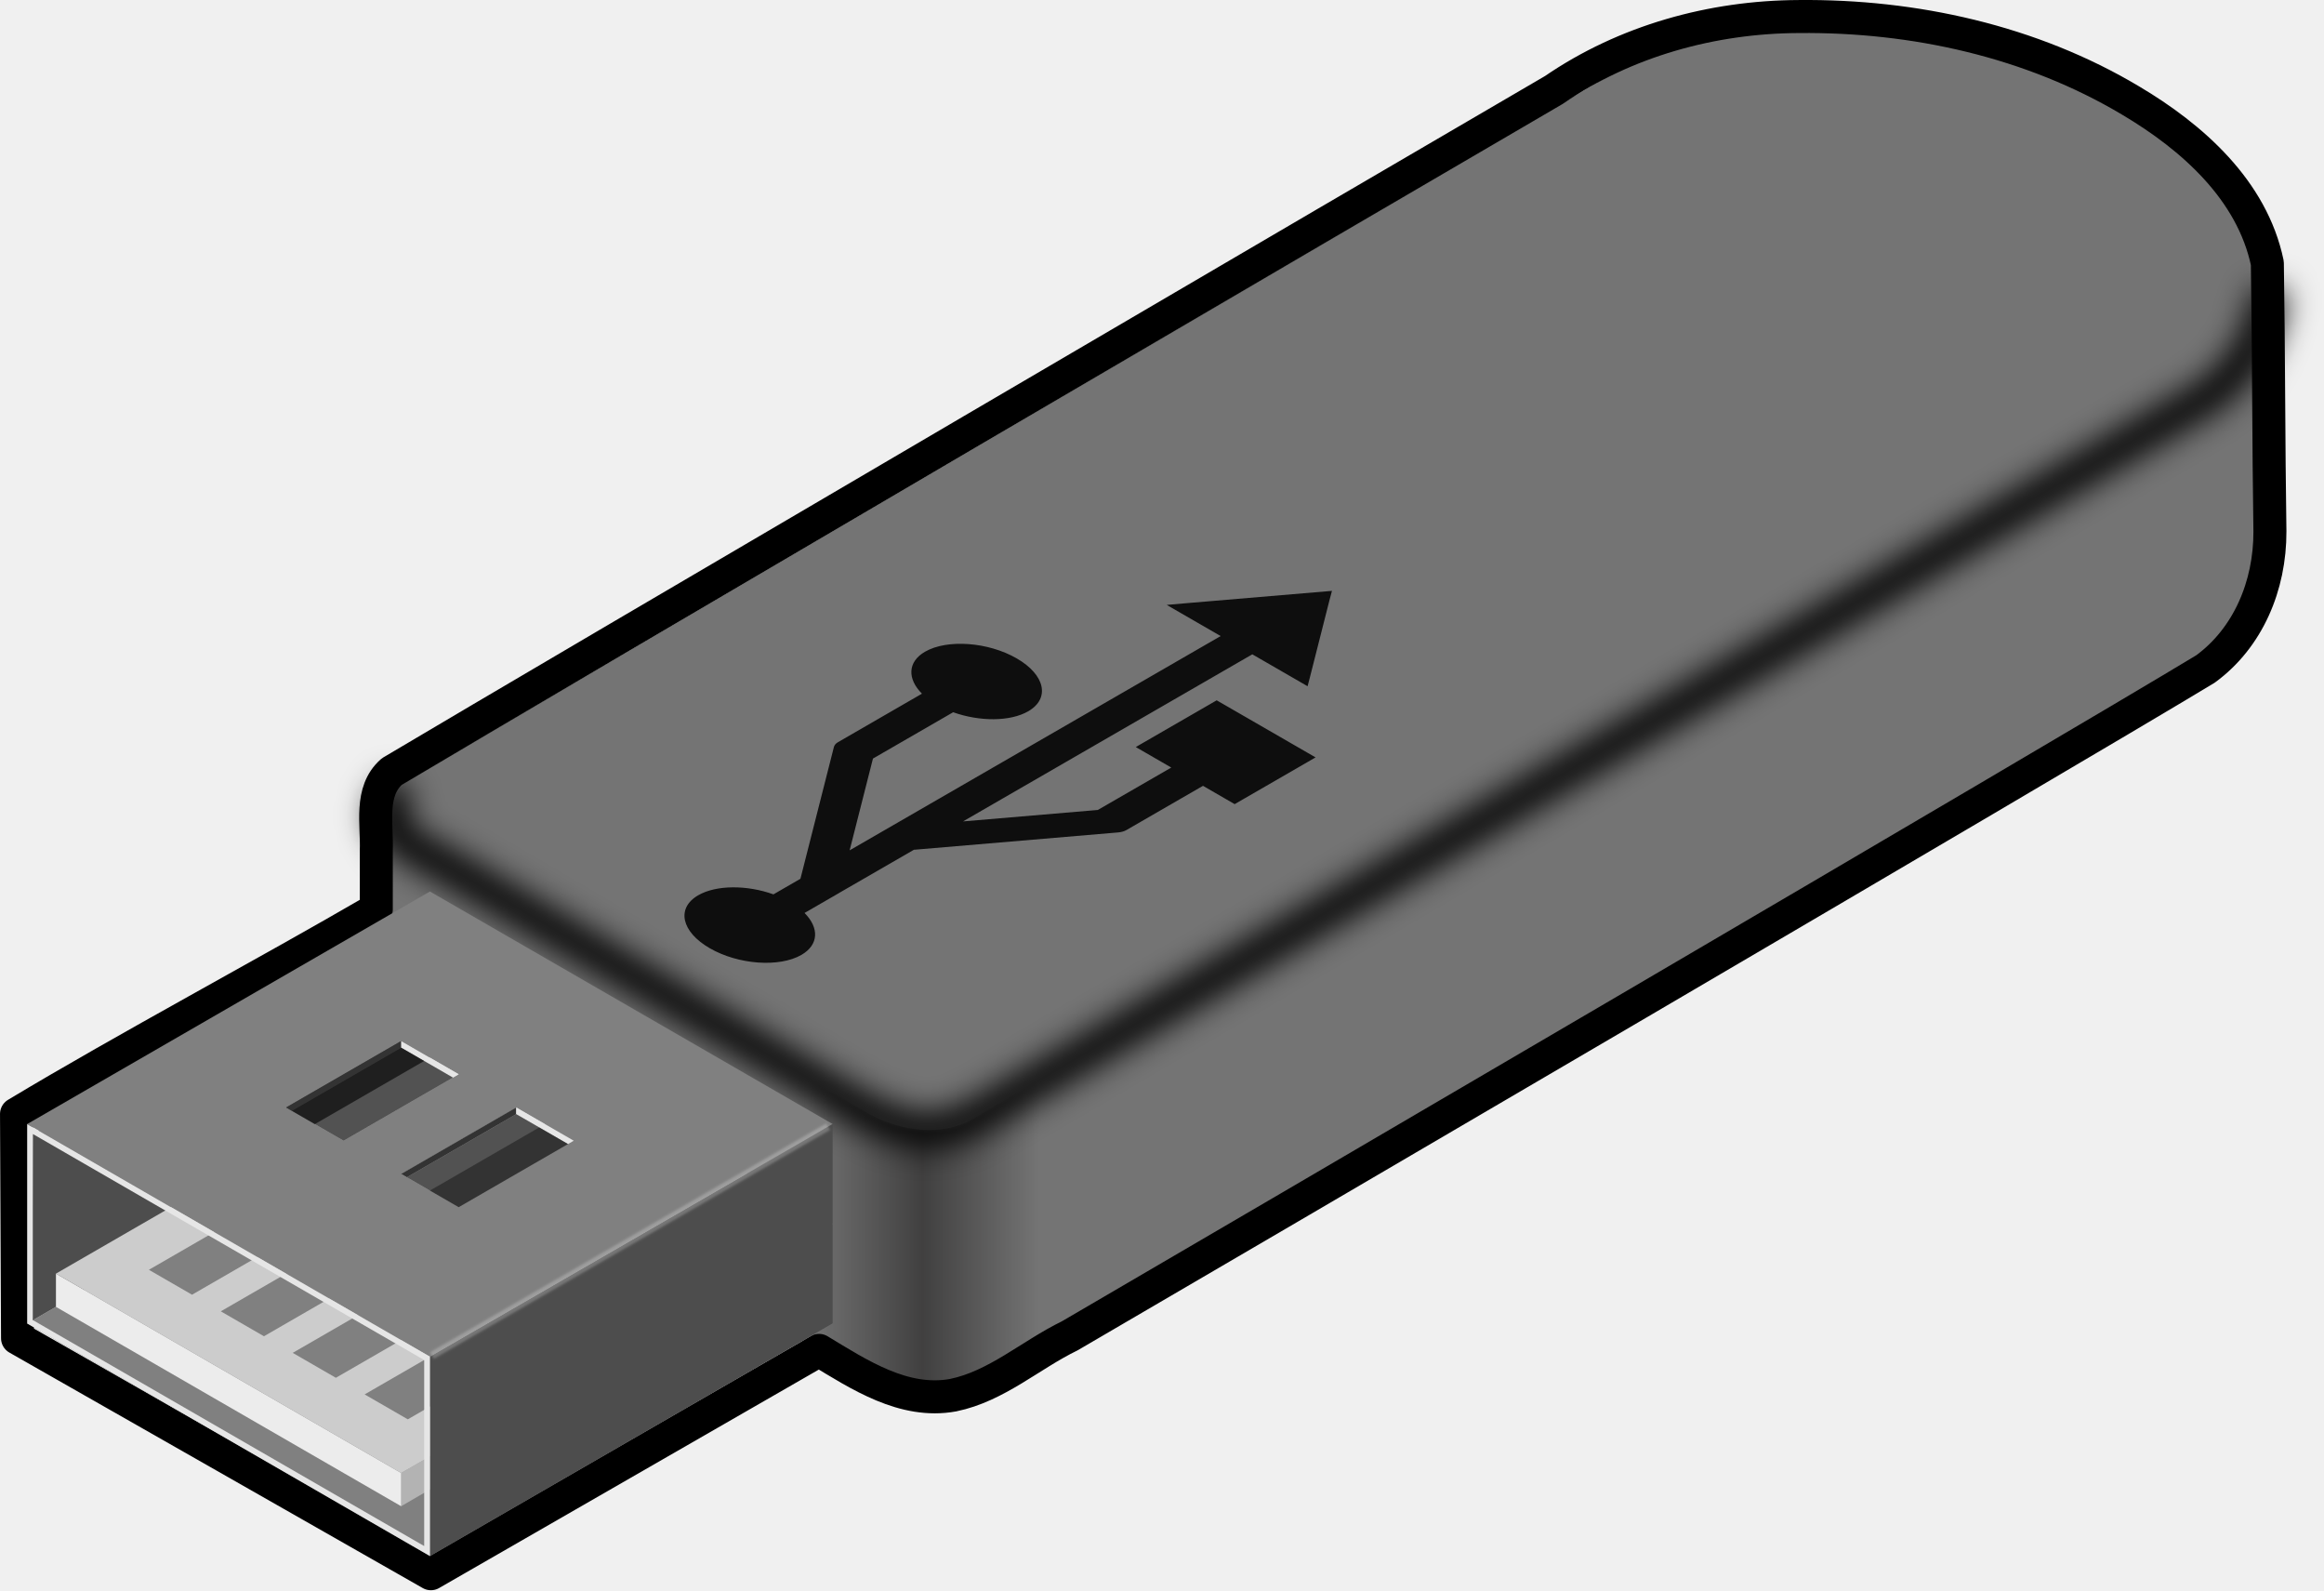
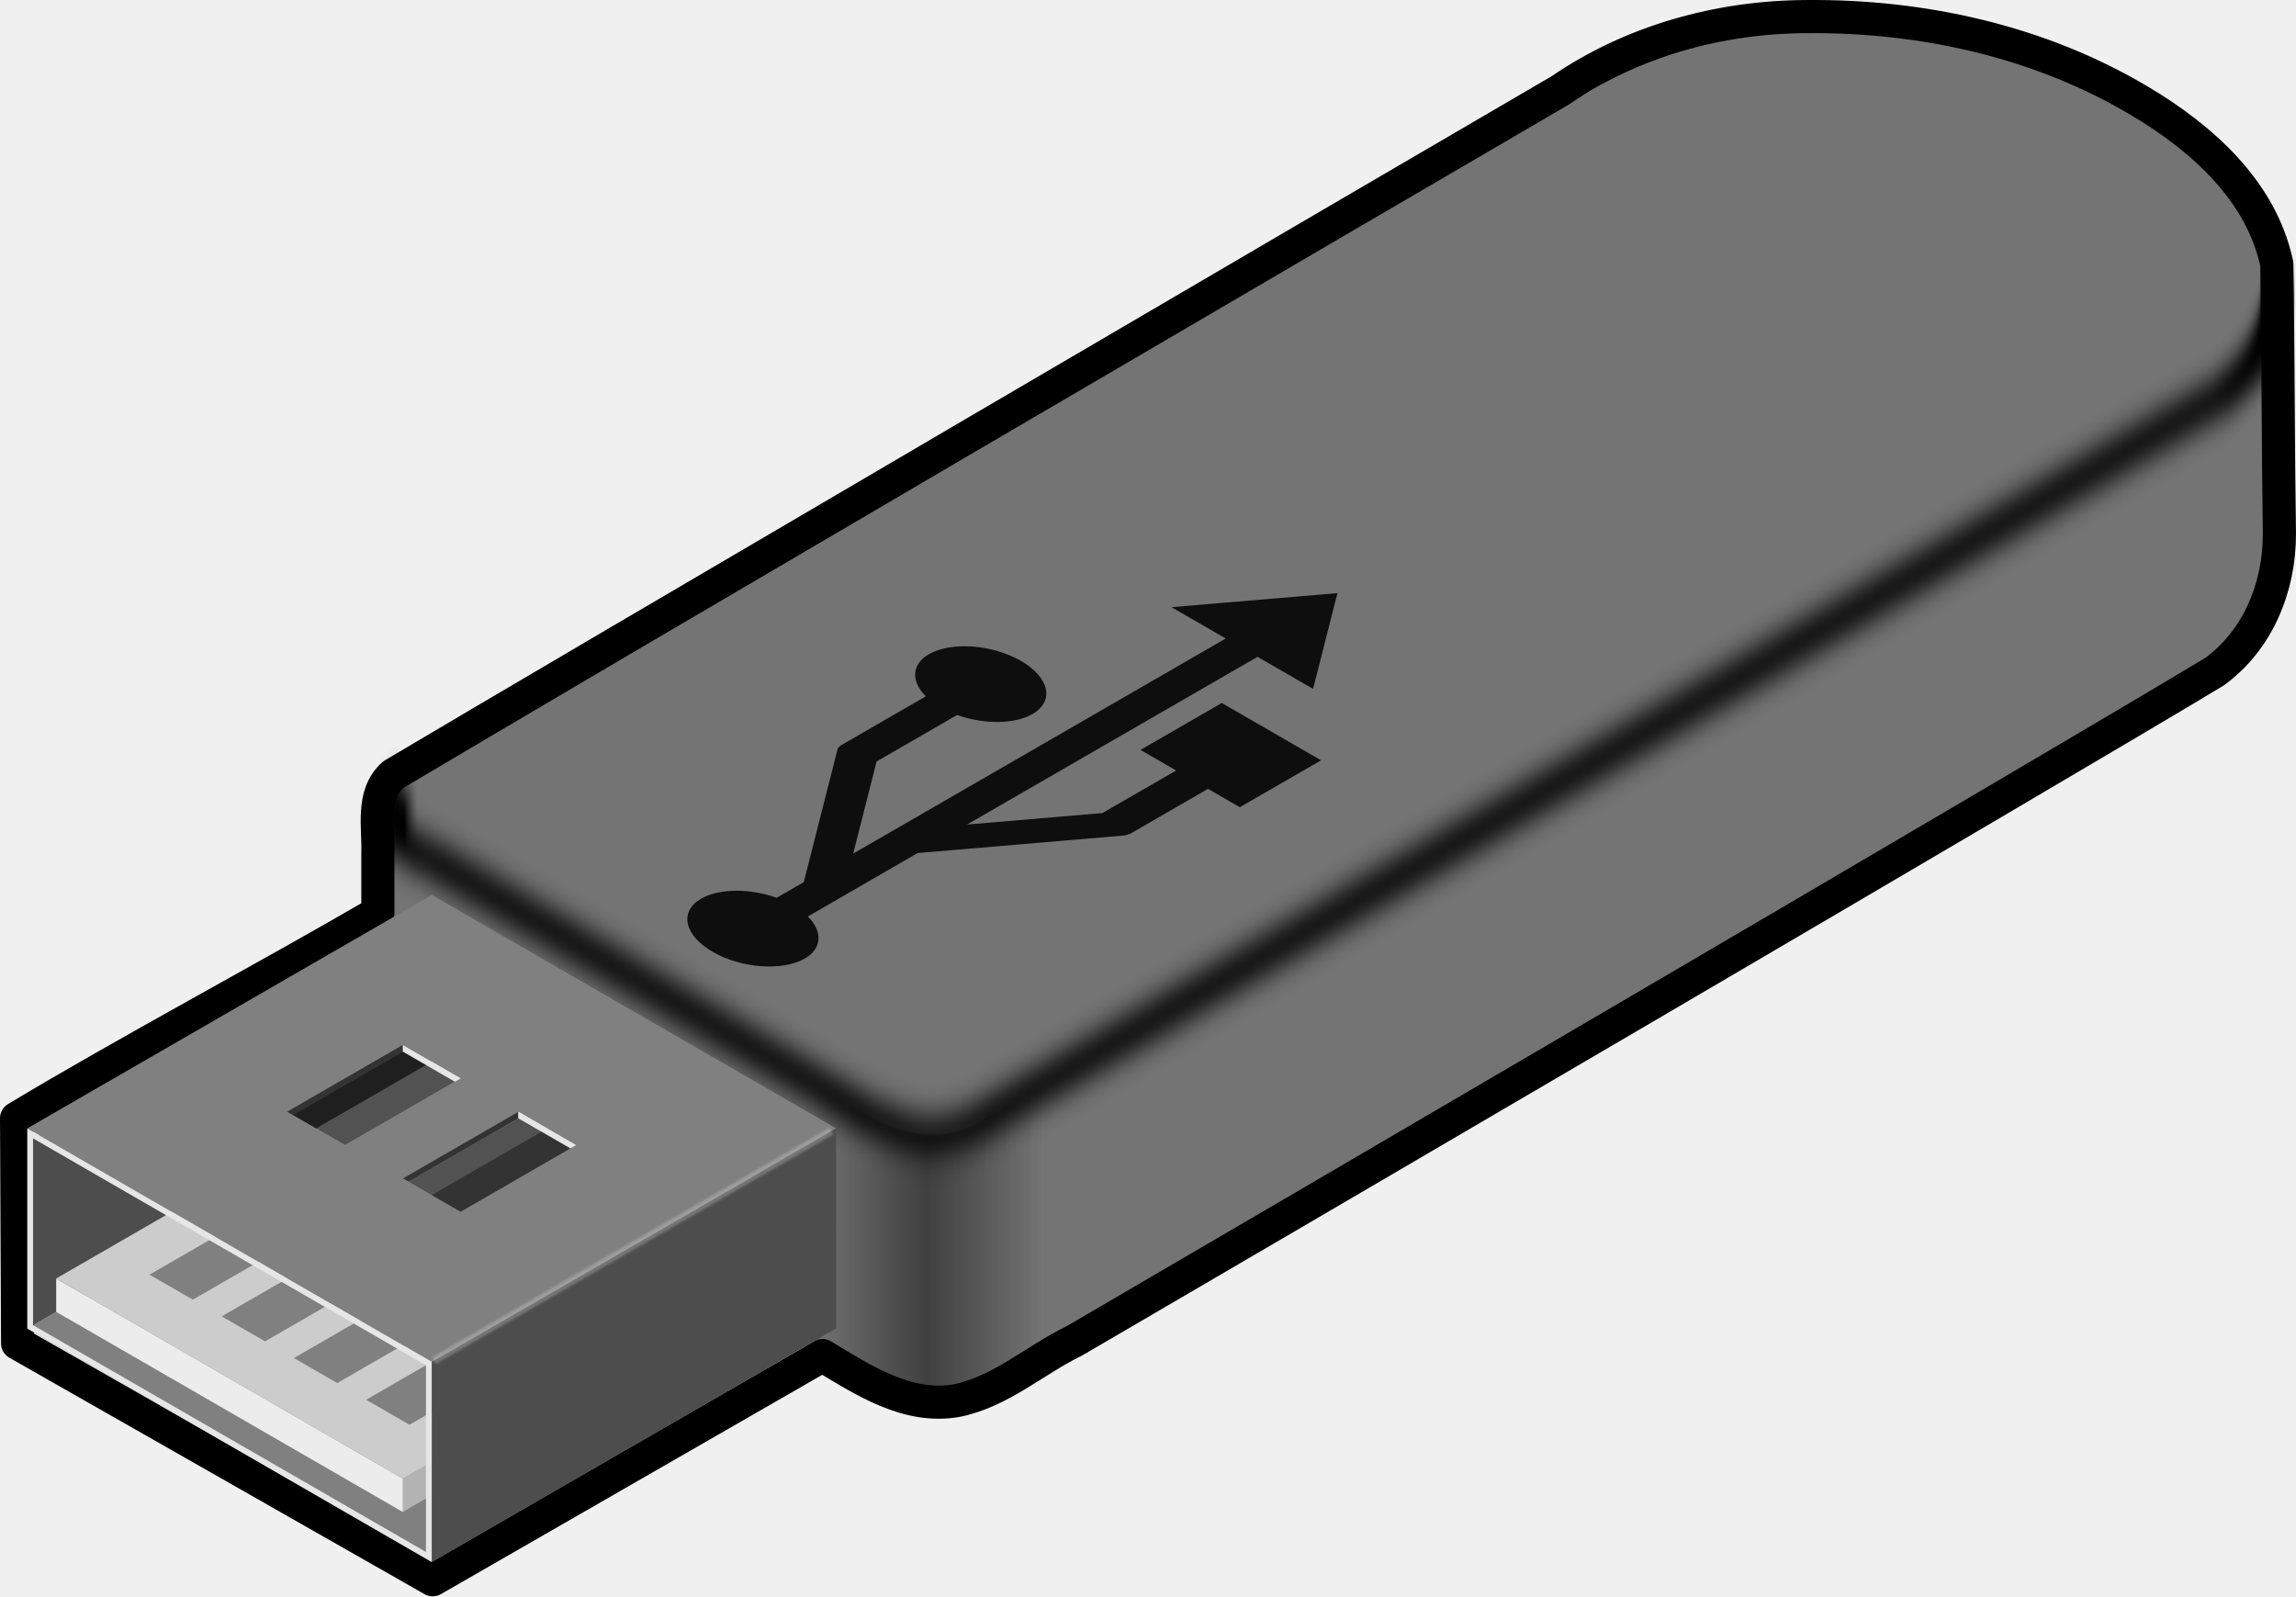
- <svg xmlns="http://www.w3.org/2000/svg" id="svg4451" viewBox="0 0 63.374 43.352" version="1.1" width="63.374" height="43.352">
+ <svg xmlns="http://www.w3.org/2000/svg" id="svg4451" viewBox="0 0 62.35 43.352" version="1.1" width="62.35" height="43.352">
  <defs id="defs4453">
    <linearGradient id="linearGradient5477" y2="781.13" gradientUnits="userSpaceOnUse" x2="368.22" gradientTransform="matrix(0.051129,0,0,0.051129,351.64,507.1)" y1="781.13" x1="245.5">
      <stop id="stop2582-6" style="stop-color:#747474;stop-opacity:1;" offset="0" />
      <stop id="stop2588-1" style="stop-color:#201f1f;stop-opacity:1;" offset="0.5" />
      <stop id="stop2584-38" style="stop-color:#747474;stop-opacity:1;" offset="1" />
    </linearGradient>
    <filter id="filter5446" height="1.031" width="1.043" color-interpolation-filters="sRGB" y="-0.015" x="-0.021">
      <feGaussianBlur id="feGaussianBlur5448" stdDeviation="0.056" />
    </filter>
-     <filter id="filter5398" color-interpolation-filters="sRGB" x="-0.029" y="-0.047" width="1.058" height="1.112">
-       <feGaussianBlur id="feGaussianBlur5400" stdDeviation="8.552" />
+     <filter id="filter5398" color-interpolation-filters="sRGB" x="-0.009" y="-0.047" width="1.018" height="1.112">
+       <feGaussianBlur id="feGaussianBlur5400" stdDeviation="0.001 8.552" />
    </filter>
    <filter id="filter3406-4" color-interpolation-filters="sRGB" x="-0.014" y="-0.031" width="1.029" height="1.062">
      <feGaussianBlur id="feGaussianBlur3408-4" stdDeviation="0.853" />
    </filter>
  </defs>
  <g id="layer1" transform="translate(-342.1637,-513.3142)">
    <path id="path4774" style="fill:#747474;fill-opacity:1;fill-rule:evenodd" d="m 391.7,514.15 c -2.124,0.018 -4.116,0.336 -5.598,1.191 l -33.111,19.426 c -0.332,0.191 -0.497,0.423 -0.502,0.669 l -6e-5,7.249 c -0.004,0.322 0.267,0.668 0.804,0.978 l 12.525,7.232 c 0.949,0.548 2.093,0.618 2.855,0.177 l 33.117,-19.426 c 1.515,-0.875 2.252,-2.052 2.252,-3.309 l 2e-4,-7.295 c -0.026,-1.644 -1.307,-3.419 -3.754,-4.832 -2.513,-1.451 -5.678,-2.085 -8.588,-2.061 z" />
    <path id="path4776" style="opacity:0.609;fill:url(#linearGradient5477);fill-rule:evenodd;filter:url(#filter5446)" d="m 364.2,542.71 v 7.246 c 0.366,0.211 1.622,0.936 1.622,0.936 0.949,0.548 2.093,0.618 2.855,0.177 0,0 1.404,-0.81 1.798,-1.037 v -7.246 c -0.394,0.227 -1.798,1.037 -1.798,1.037 -0.763,0.44 -1.906,0.37 -2.855,-0.177 0,0 -1.256,-0.725 -1.622,-0.936 z" />
    <path id="path4778" style="fill:#747474;fill-opacity:1;fill-rule:evenodd" d="m 353.29,536.42 12.525,7.231 c 0.949,0.548 2.095,0.621 2.855,0.178 l 33.126,-19.318 c 3.504,-2.043 2.844,-5.681 -1.502,-8.19 -4.346,-2.509 -10.675,-2.897 -14.187,-0.868 l -33.12,19.317 c -0.767,0.443 -0.646,1.103 0.303,1.651" />
    <path id="path4780" style="mix-blend-mode:normal;fill:none;stroke:#000000;stroke-width:17.7;stroke-dasharray:none;filter:url(#filter5398)" d="m 1024.8,275.73 c -1.39,24.612 -14.32,42.96 -31.243,56.476 l -655.18,383.07 c -28.689,16.447 -44.443,6.964 -63.971,-2.023 L 45.628,579.138 c -32.065,-15.81 -27.879,-26.86 -14.944,-36.77" transform="matrix(0.051129,0,0,0.051129,351.64,507.1)" />
    <path id="path4782" style="fill:none;stroke:#000000;stroke-width:0.9;stroke-linecap:round;stroke-linejoin:round;stroke-dasharray:none" d="m 391.216,513.765 c -2.36,0.009 -4.728,0.663 -6.681,2.003 -4.415,2.568 -27.3,15.97 -31.688,18.581 -0.615,0.541 -0.394,1.437 -0.422,2.154 v 1.602 c -3.038,1.767 -6.797,3.767 -9.811,5.578 l 0.028,6.113 11.272,6.42 10.585,-6.088 c 1.094,0.661 2.31,1.465 3.653,1.221 1.189,-0.243 2.113,-1.098 3.183,-1.618 4.175,-2.434 26.833,-15.681 30.969,-18.178 1.162,-0.848 1.764,-2.271 1.759,-3.751 -0.037,-2.437 -0.03,-4.834 -0.07,-7.314 -0.416,-1.991 -2.045,-3.435 -3.725,-4.431 -2.714,-1.62 -5.909,-2.323 -9.053,-2.292 z" />
    <g id="g4784" transform="matrix(0.051129,0,0,0.051129,351.5339,506.9106)">
      <path id="path4786" style="fill:#808080;fill-rule:evenodd" d="M -168.77,830.91 46.03,954.92 260.83,830.91 46.03,706.89 Z" />
      <path id="path4788" style="fill:#4d4d4d;fill-rule:evenodd" d="M -165.7,829.13 52.17,703.34 v -99.213 l -217.87,125.79 z" />
      <path id="path4790" style="fill:#b3b3b3;fill-rule:evenodd" d="M 30.686,928.35 258.826,795.48 V 777.763 L 30.686,910.633 Z" />
      <path id="path4792" style="fill:#ececec;fill-rule:evenodd" d="m -153.43,822.05 v -17.717 l 184.12,106.3 v 17.717 z" />
      <path id="path4794" style="fill:#cccccc;fill-rule:evenodd" d="m 30.686,910.63 -184.12,-106.3 230.14,-132.87 184.12,106.3 z" />
      <path id="path4796" style="fill:#808080;fill-rule:evenodd" d="m -103.86,802.29 23.014,13.287 203.59,-117.54 L 99.73,684.75 -103.86,802.29 m 38.357,22.146 23.014,13.287 203.59,-117.54 -23.014,-13.287 -203.59,117.54 m 38.357,22.146 23.014,13.287 203.59,-117.54 -23.014,-13.287 -203.59,117.54 m 38.357,22.146 23.014,13.287 203.59,-117.54 -23.014,-13.287 -203.59,117.54" />
      <path id="path4798" style="fill:#808080;fill-rule:evenodd" d="m 46.031,600.59 -214.81,124 214.81,124.03 214.81,-124.03 z M 30.688,680.31 61.375,698.03 0,733.47 -30.688,715.75 Z m 61.374,35.44 30.688,17.72 -61.375,35.44 -30.687,-17.72 z" />
      <path id="path4800" style="fill:#4d4d4d;fill-rule:evenodd" d="M 46.029,954.92 V 848.62 L 260.829,724.6 V 830.9 Z" />
      <path id="path4802" style="fill:#333333;fill-rule:evenodd" d="m -27.617,717.52 -3.069,-1.772 61.372,-35.433 v 3.543 l -58.303,33.661 z" />
      <path id="path4804" style="fill:#e6e6e6;fill-rule:evenodd" d="m 30.686,680.31 v 3.543 l 27.617,15.945 3.069,-1.772 -30.686,-17.717 z" />
      <path id="path4806" style="fill:#e6e6e6;fill-rule:evenodd" d="M -168.78,724.59 V 830.9 l 214.81,124 V 848.62 Z m 3.062,5.312 208.69,120.5 v 99.188 l -208.69,-120.47 v -99.219 z" />
      <path id="path4808" style="fill:#333333;fill-rule:evenodd" d="m 33.755,752.95 -3.069,-1.772 61.372,-35.433 v 3.543 l -58.303,33.661 z" />
      <path id="path4810" style="fill:#e6e6e6;fill-rule:evenodd" d="m 92.058,715.75 v 3.543 l 27.617,15.945 3.069,-1.772 -30.686,-17.717 z" />
      <path id="path4812" style="opacity:0.6;fill:#000000;fill-rule:evenodd" d="M 33.755,752.95 92.058,719.29 119.68,735.24 61.372,768.9 Z" />
      <path id="path4814" style="opacity:0.6;fill:#000000;fill-rule:evenodd" d="M -27.617,717.52 30.686,683.86 58.303,699.8 0,733.46 Z" />
      <path id="path4816" style="opacity:0.24;fill:none;stroke:#ffffff;stroke-width:4;filter:url(#filter3406-4)" d="m 47.104,848.01 211.29,-122" />
    </g>
    <path id="path4265" style="opacity:0.88;fill:#000000;fill-opacity:1" d="m 367.39,531.08 c -0.478,0.276 -0.489,0.74 -0.085,1.145 l -2.291,1.323 c -0.059,0.034 -0.097,0.079 -0.11,0.13 l -0.913,3.593 -0.736,0.425 c -0.716,-0.258 -1.558,-0.261 -2.052,0.025 -0.603,0.348 -0.462,0.995 0.315,1.443 0.777,0.449 1.897,0.53 2.5,0.182 0.477,-0.276 0.487,-0.739 0.085,-1.143 l 0.926,-0.535 0.005,10e-4 5.9e-4,-0.005 2.056,-1.187 0.002,0.003 5.555,-0.472 c 0.089,-0.007 0.168,-0.029 0.227,-0.062 l 2.094,-1.209 0.576,0.333 0.288,0.166 0.223,-0.129 1.76,-1.016 0.223,-0.129 -0.288,-0.166 -2.121,-1.224 -0.288,-0.166 -0.223,0.129 -1.76,1.016 -0.223,0.129 0.288,0.166 0.68,0.393 -2.003,1.156 -3.676,0.312 7.889,-4.555 1.109,0.64 0.398,0.23 0.07,-0.269 0.523,-2.061 0.072,-0.27 -0.468,0.04 -3.572,0.302 -0.466,0.041 0.398,0.23 1.073,0.619 -10.118,5.842 0.636,-2.502 2.187,-1.263 c 0.715,0.256 1.554,0.259 2.047,-0.026 0.603,-0.348 0.463,-0.994 -0.314,-1.442 -0.777,-0.449 -1.897,-0.53 -2.5,-0.182" />
  </g>
</svg>
